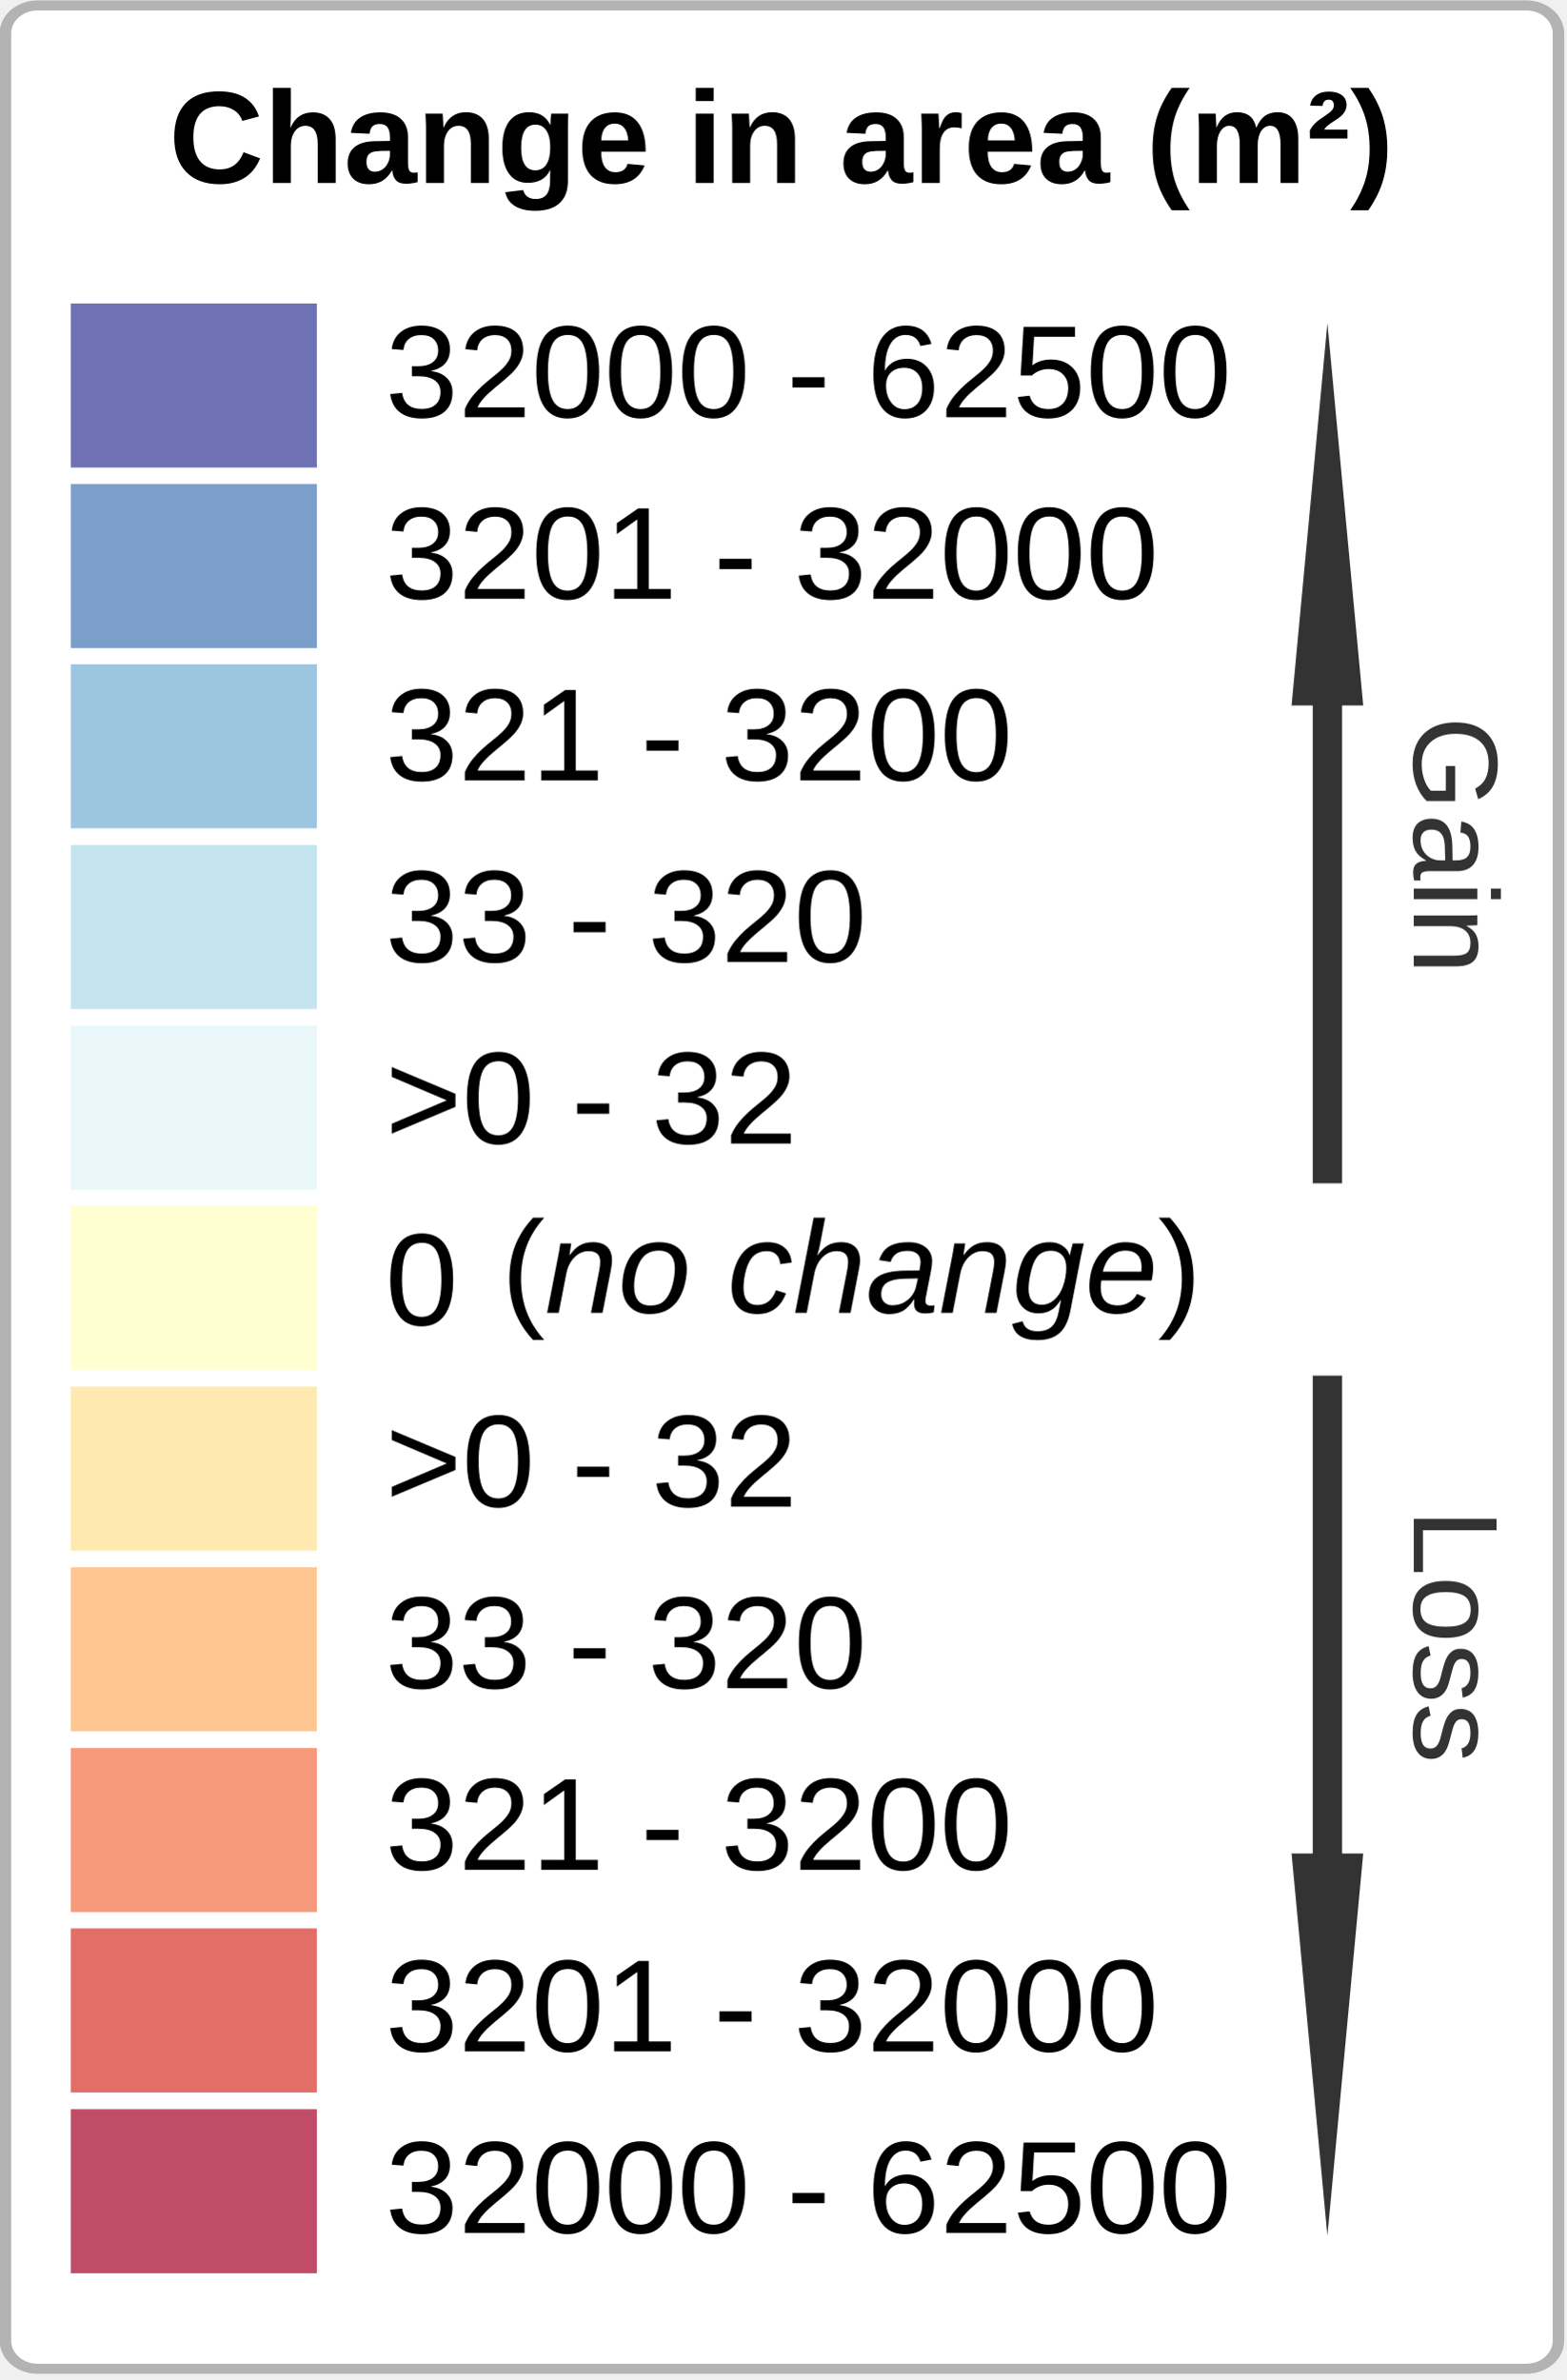
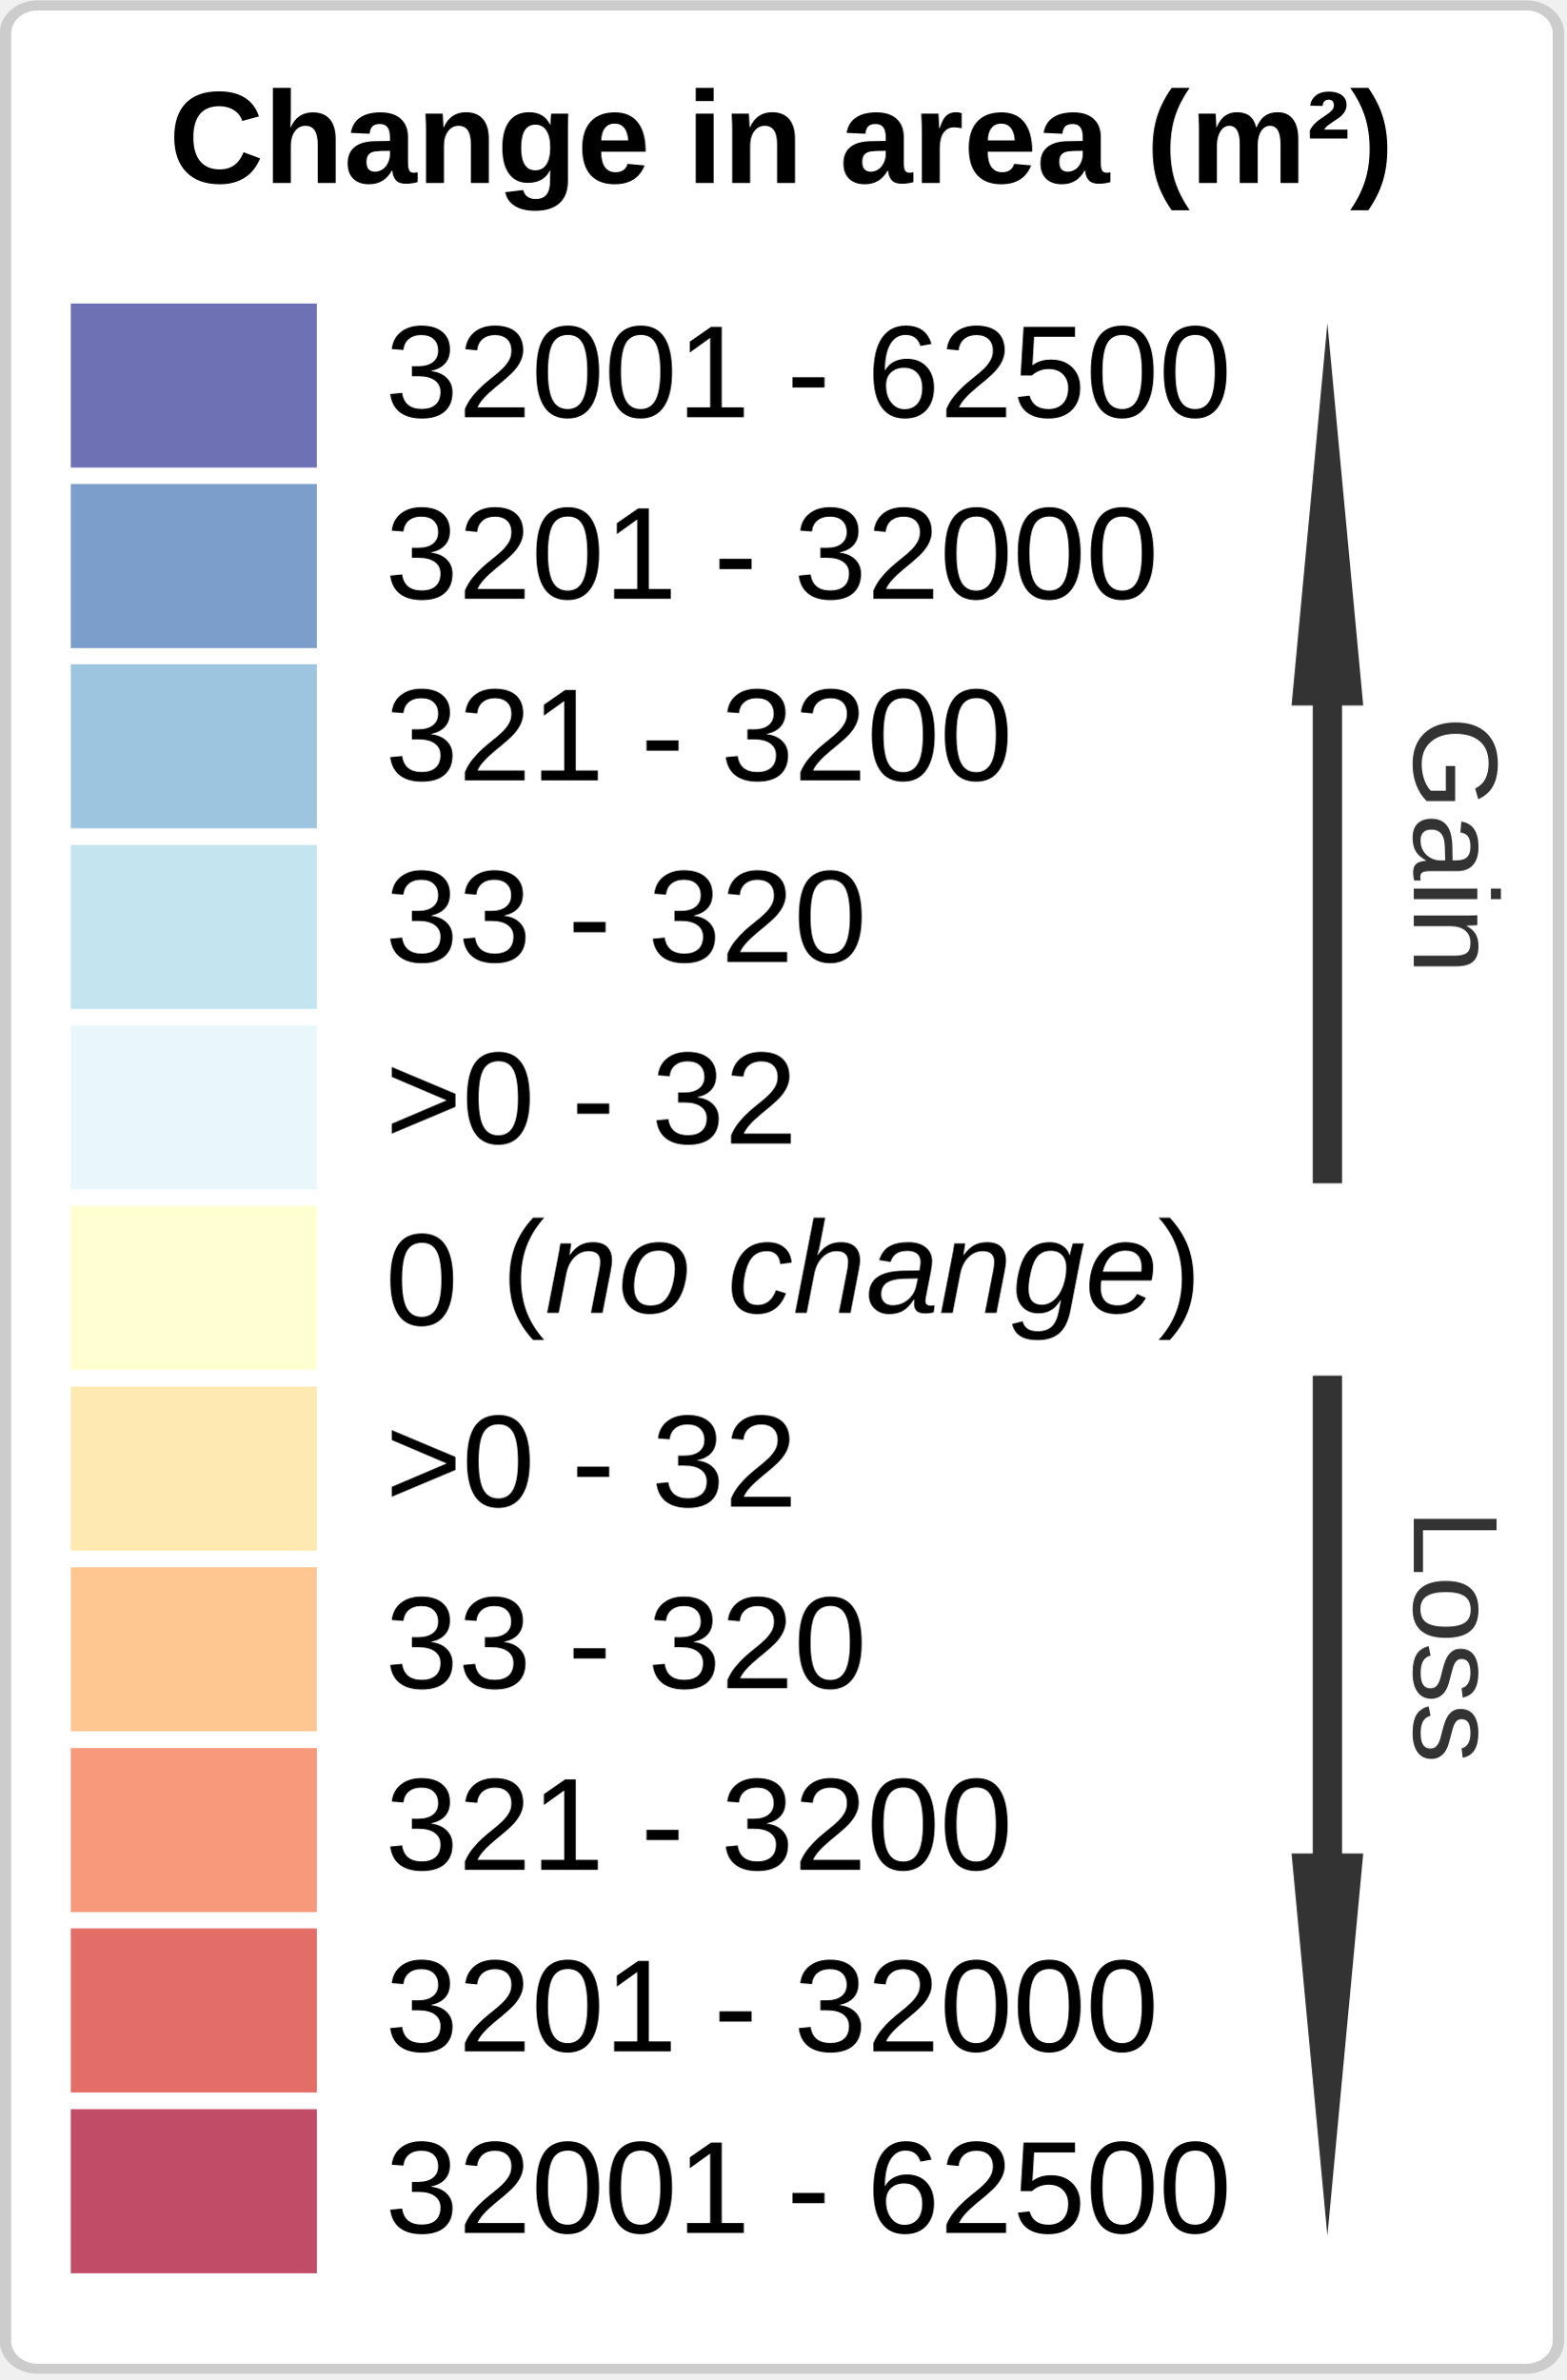
<svg xmlns="http://www.w3.org/2000/svg" width="100%" height="100%" viewBox="0 0 191 290" version="1.1" xml:space="preserve" style="fill-rule:evenodd;clip-rule:evenodd;stroke-linecap:round;stroke-linejoin:round;stroke-miterlimit:1.5;">
  <g transform="matrix(1.0334,0,0,0.903175,0.374704,0.0195705)">
-     <path d="M183.507,4.491C183.507,2.403 181.804,0.709 179.707,0.709L4.076,0.709C1.978,0.709 0.276,2.403 0.276,4.491L0.276,315.899C0.276,317.986 1.978,319.681 4.076,319.681L179.707,319.681C181.804,319.681 183.507,317.986 183.507,315.899L183.507,4.491Z" style="fill:white;stroke:rgb(179,179,179);stroke-width:1.36px;" />
+     <path d="M183.507,4.491C183.507,2.403 181.804,0.709 179.707,0.709L4.076,0.709C1.978,0.709 0.276,2.403 0.276,4.491L0.276,315.899C0.276,317.986 1.978,319.681 4.076,319.681L179.707,319.681C181.804,319.681 183.507,317.986 183.507,315.899L183.507,4.491Z" style="fill:white;stroke:rgb(204,204,204);stroke-width:1.36px;" />
  </g>
  <g transform="matrix(1,0,0,1,-1.09346,19.5826)">
    <g opacity="0.7">
      <g transform="matrix(1.11969,0,0,0.969089,-3.59326,5.83351)">
        <rect x="11.892" y="11.948" width="26.793" height="20.638" style="fill:rgb(49,54,149);" />
      </g>
      <g transform="matrix(1.11969,0,0,0.969089,-3.59326,49.8097)">
        <rect x="11.892" y="11.948" width="26.793" height="20.638" style="fill:rgb(116,173,209);" />
      </g>
      <g transform="matrix(1.11969,0,0,0.969089,-3.59326,71.8342)">
        <rect x="11.892" y="11.948" width="26.793" height="20.638" style="fill:rgb(171,217,233);" />
      </g>
      <g transform="matrix(1.11969,0,0,0.969089,-3.59326,93.8454)">
        <rect x="11.892" y="11.948" width="26.793" height="20.638" style="fill:rgb(224,243,248);" />
      </g>
      <g transform="matrix(1.11969,0,0,0.969089,-3.59326,115.83)">
        <rect x="11.892" y="11.948" width="26.793" height="20.638" style="fill:rgb(255,255,191);" />
      </g>
      <g transform="matrix(1.11969,0,0,0.969089,-3.59326,137.869)">
        <rect x="11.892" y="11.948" width="26.793" height="20.638" style="fill:rgb(254,224,144);" />
      </g>
      <g transform="matrix(1.11969,0,0,0.969089,-3.59326,159.88)">
        <rect x="11.892" y="11.948" width="26.793" height="20.638" style="fill:rgb(253,174,97);" />
      </g>
      <g transform="matrix(1.11969,0,0,0.969089,-3.59326,181.921)">
        <rect x="11.892" y="11.948" width="26.793" height="20.638" style="fill:rgb(244,109,67);" />
      </g>
      <g transform="matrix(1.11969,0,0,0.969089,-3.59326,203.908)">
        <rect x="11.892" y="11.948" width="26.793" height="20.638" style="fill:rgb(215,48,39);" />
      </g>
      <g transform="matrix(1.11969,0,0,0.969089,-3.59326,225.947)">
        <rect x="11.892" y="11.948" width="26.793" height="20.638" style="fill:rgb(165,0,38);" />
      </g>
      <g transform="matrix(1.11969,0,0,0.969089,-3.59326,27.8335)">
        <rect x="11.892" y="11.948" width="26.793" height="20.638" style="fill:rgb(69,117,180);" />
      </g>
    </g>
  </g>
  <g transform="matrix(1,0,0,1,3.97981,-2.23635)">
    <text x="16.606px" y="24.541px" style="font-family:'Arial-BoldMT', 'Arial', sans-serif;font-weight:700;font-size:16px;">Change in area (m</text>
    <text x="155.31px" y="24.541px" style="font-family:'Arial-BoldMT', 'Arial', sans-serif;font-weight:700;font-size:16px;">²</text>
    <text x="160.638px" y="24.541px" style="font-family:'Arial-BoldMT', 'Arial', sans-serif;font-weight:700;font-size:16px;">)</text>
  </g>
  <g transform="matrix(1,0,0,1,2.97981,1.76365)">
-     <text x="43.986px" y="49.094px" style="font-family:'ArialMT', 'Arial', sans-serif;font-size:16px;">32000 - 62500</text>
+     <text x="43.986px" y="49.094px" style="font-family:'ArialMT', 'Arial', sans-serif;font-size:16px;">32001 - 62500</text>
    <text x="43.986px" y="71.227px" style="font-family:'ArialMT', 'Arial', sans-serif;font-size:16px;">3201 - 32000</text>
    <text x="43.986px" y="93.361px" style="font-family:'ArialMT', 'Arial', sans-serif;font-size:16px;">321 - 3200</text>
    <text x="43.986px" y="115.494px" style="font-family:'ArialMT', 'Arial', sans-serif;font-size:16px;">33 - 320</text>
    <text x="43.986px" y="137.627px" style="font-family:'ArialMT', 'Arial', sans-serif;font-size:16px;">&gt;0 - 32</text>
    <text x="43.986px" y="159.761px" style="font-family:'ArialMT', 'Arial', sans-serif;font-size:16px;">0</text>
    <text x="43.986px" y="181.894px" style="font-family:'ArialMT', 'Arial', sans-serif;font-size:16px;">&gt;0 - 32</text>
    <text x="43.986px" y="204.027px" style="font-family:'ArialMT', 'Arial', sans-serif;font-size:16px;">33 - 320</text>
    <text x="43.986px" y="226.161px" style="font-family:'ArialMT', 'Arial', sans-serif;font-size:16px;">321 - 3200</text>
    <text x="43.986px" y="248.294px" style="font-family:'ArialMT', 'Arial', sans-serif;font-size:16px;">3201 - 32000</text>
-     <text x="43.986px" y="270.427px" style="font-family:'ArialMT', 'Arial', sans-serif;font-size:16px;">32000 - 62500</text>
+     <text x="43.986px" y="270.427px" style="font-family:'ArialMT', 'Arial', sans-serif;font-size:16px;">32001 - 62500</text>
  </g>
  <g transform="matrix(1,0,0,0.971152,5.97981,5.25322)">
    <g id="Forward--small-" transform="matrix(2.62319e-16,-4.284,0.397208,2.43219e-17,69.4695,1368.34)">
      <path d="M311.2,217.5L300,206.5L300,213L286,213L286,222L300,222L300,228.5L311.2,217.5Z" style="fill:rgb(51,51,51);fill-rule:nonzero;" />
    </g>
    <g id="Forward--small-1" transform="matrix(2.62319e-16,4.284,-0.397208,2.43219e-17,242.255,-1057.96)">
      <path d="M311.2,217.5L300,206.5L300,213L286,213L286,222L300,222L300,228.5L311.2,217.5Z" style="fill:rgb(51,51,51);fill-rule:nonzero;" />
    </g>
  </g>
  <g transform="matrix(6.12323e-17,1,-1,6.12323e-17,287.505,37.2051)">
    <text x="50.12px" y="115.131px" style="font-family:'ArialMT', 'Arial', sans-serif;font-size:14.667px;fill:rgb(51,51,51);">G<tspan x="61.968px 70.565px 74.263px 82.86px 87.375px 91.89px 96.405px 100.92px 105.434px 109.949px 114.464px 118.979px 123.494px 128.009px 132.524px 137.039px 141.553px 146.068px 150.583px 155.098px 163.695px 172.292px 180.065px " y="115.131px 115.131px 115.131px 115.131px 115.131px 115.131px 115.131px 115.131px 115.131px 115.131px 115.131px 115.131px 115.131px 115.131px 115.131px 115.131px 115.131px 115.131px 115.131px 115.131px 115.131px 115.131px 115.131px ">ain                Loss</tspan>
    </text>
  </g>
  <g transform="matrix(1,0,0,1,61.1141,148.569)">
    <text x="0px" y="11.461px" style="font-family:'ArialMT', 'Arial', sans-serif;font-size:16px;">(</text>
    <text x="5.328px" y="11.461px" style="font-family:'Arial-ItalicMT', 'Arial', sans-serif;font-style:italic;font-size:16px;">no change</text>
    <text x="80.063px" y="11.461px" style="font-family:'ArialMT', 'Arial', sans-serif;font-size:16px;">)</text>
  </g>
</svg>
